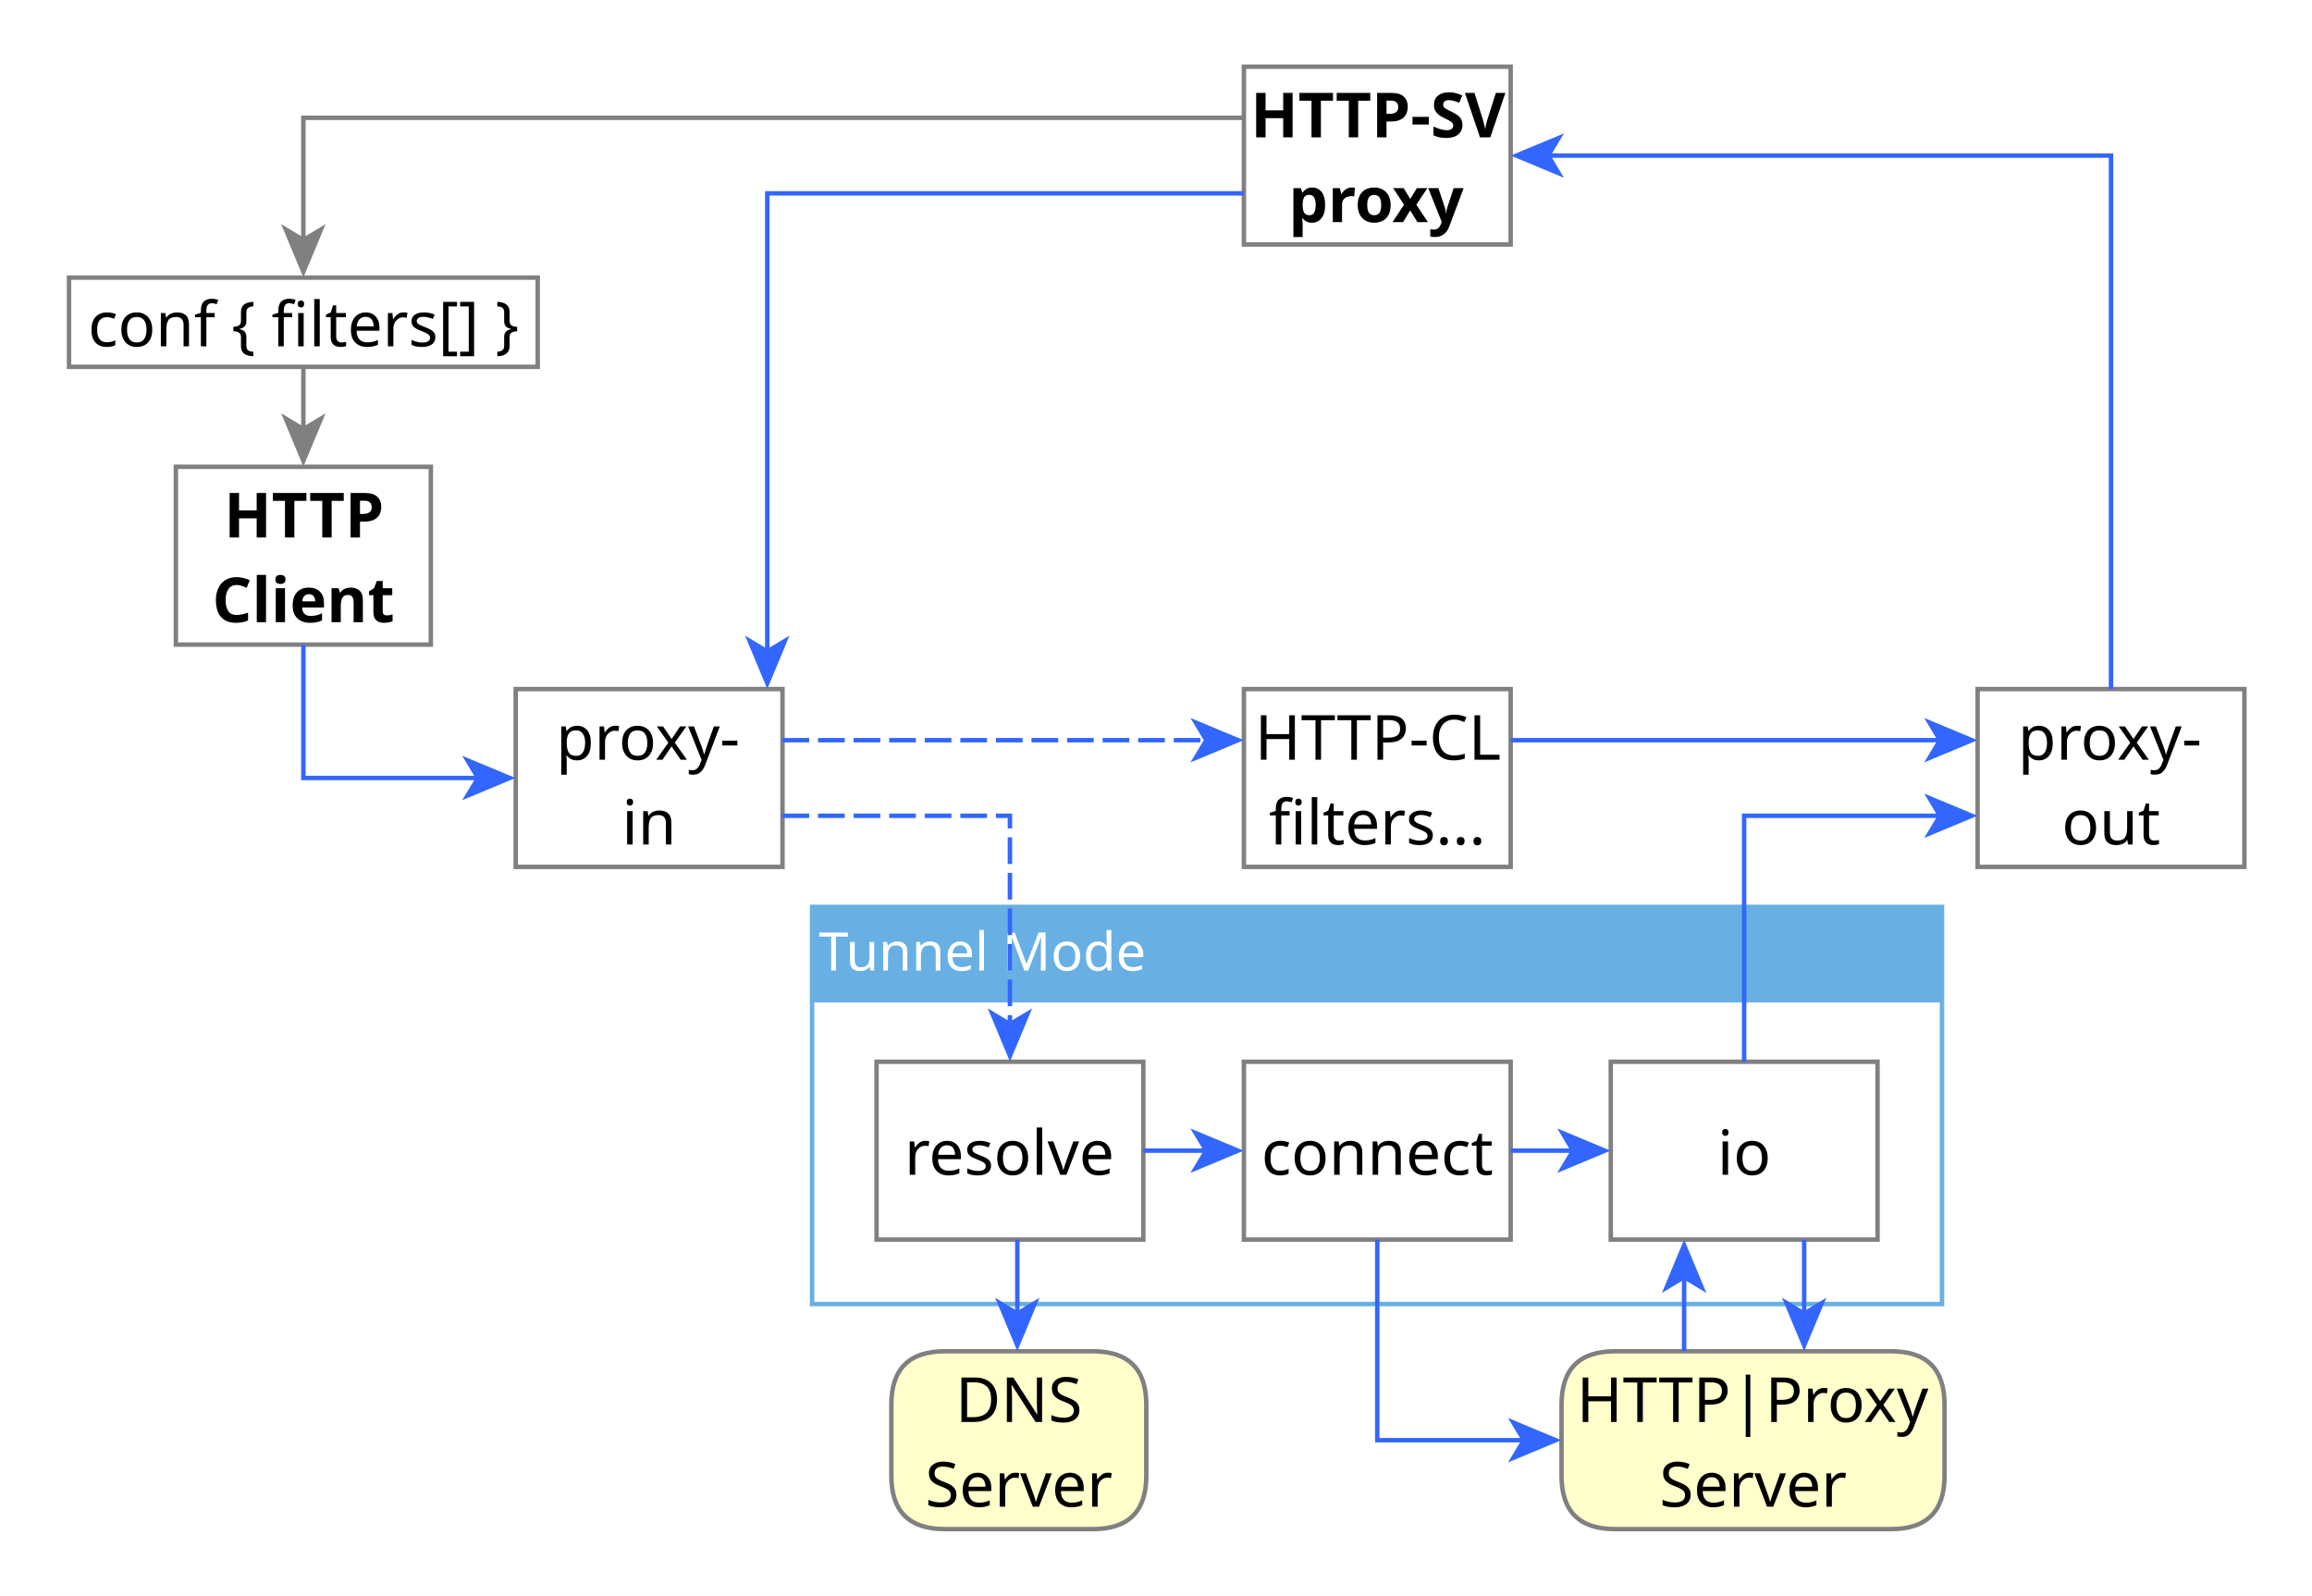
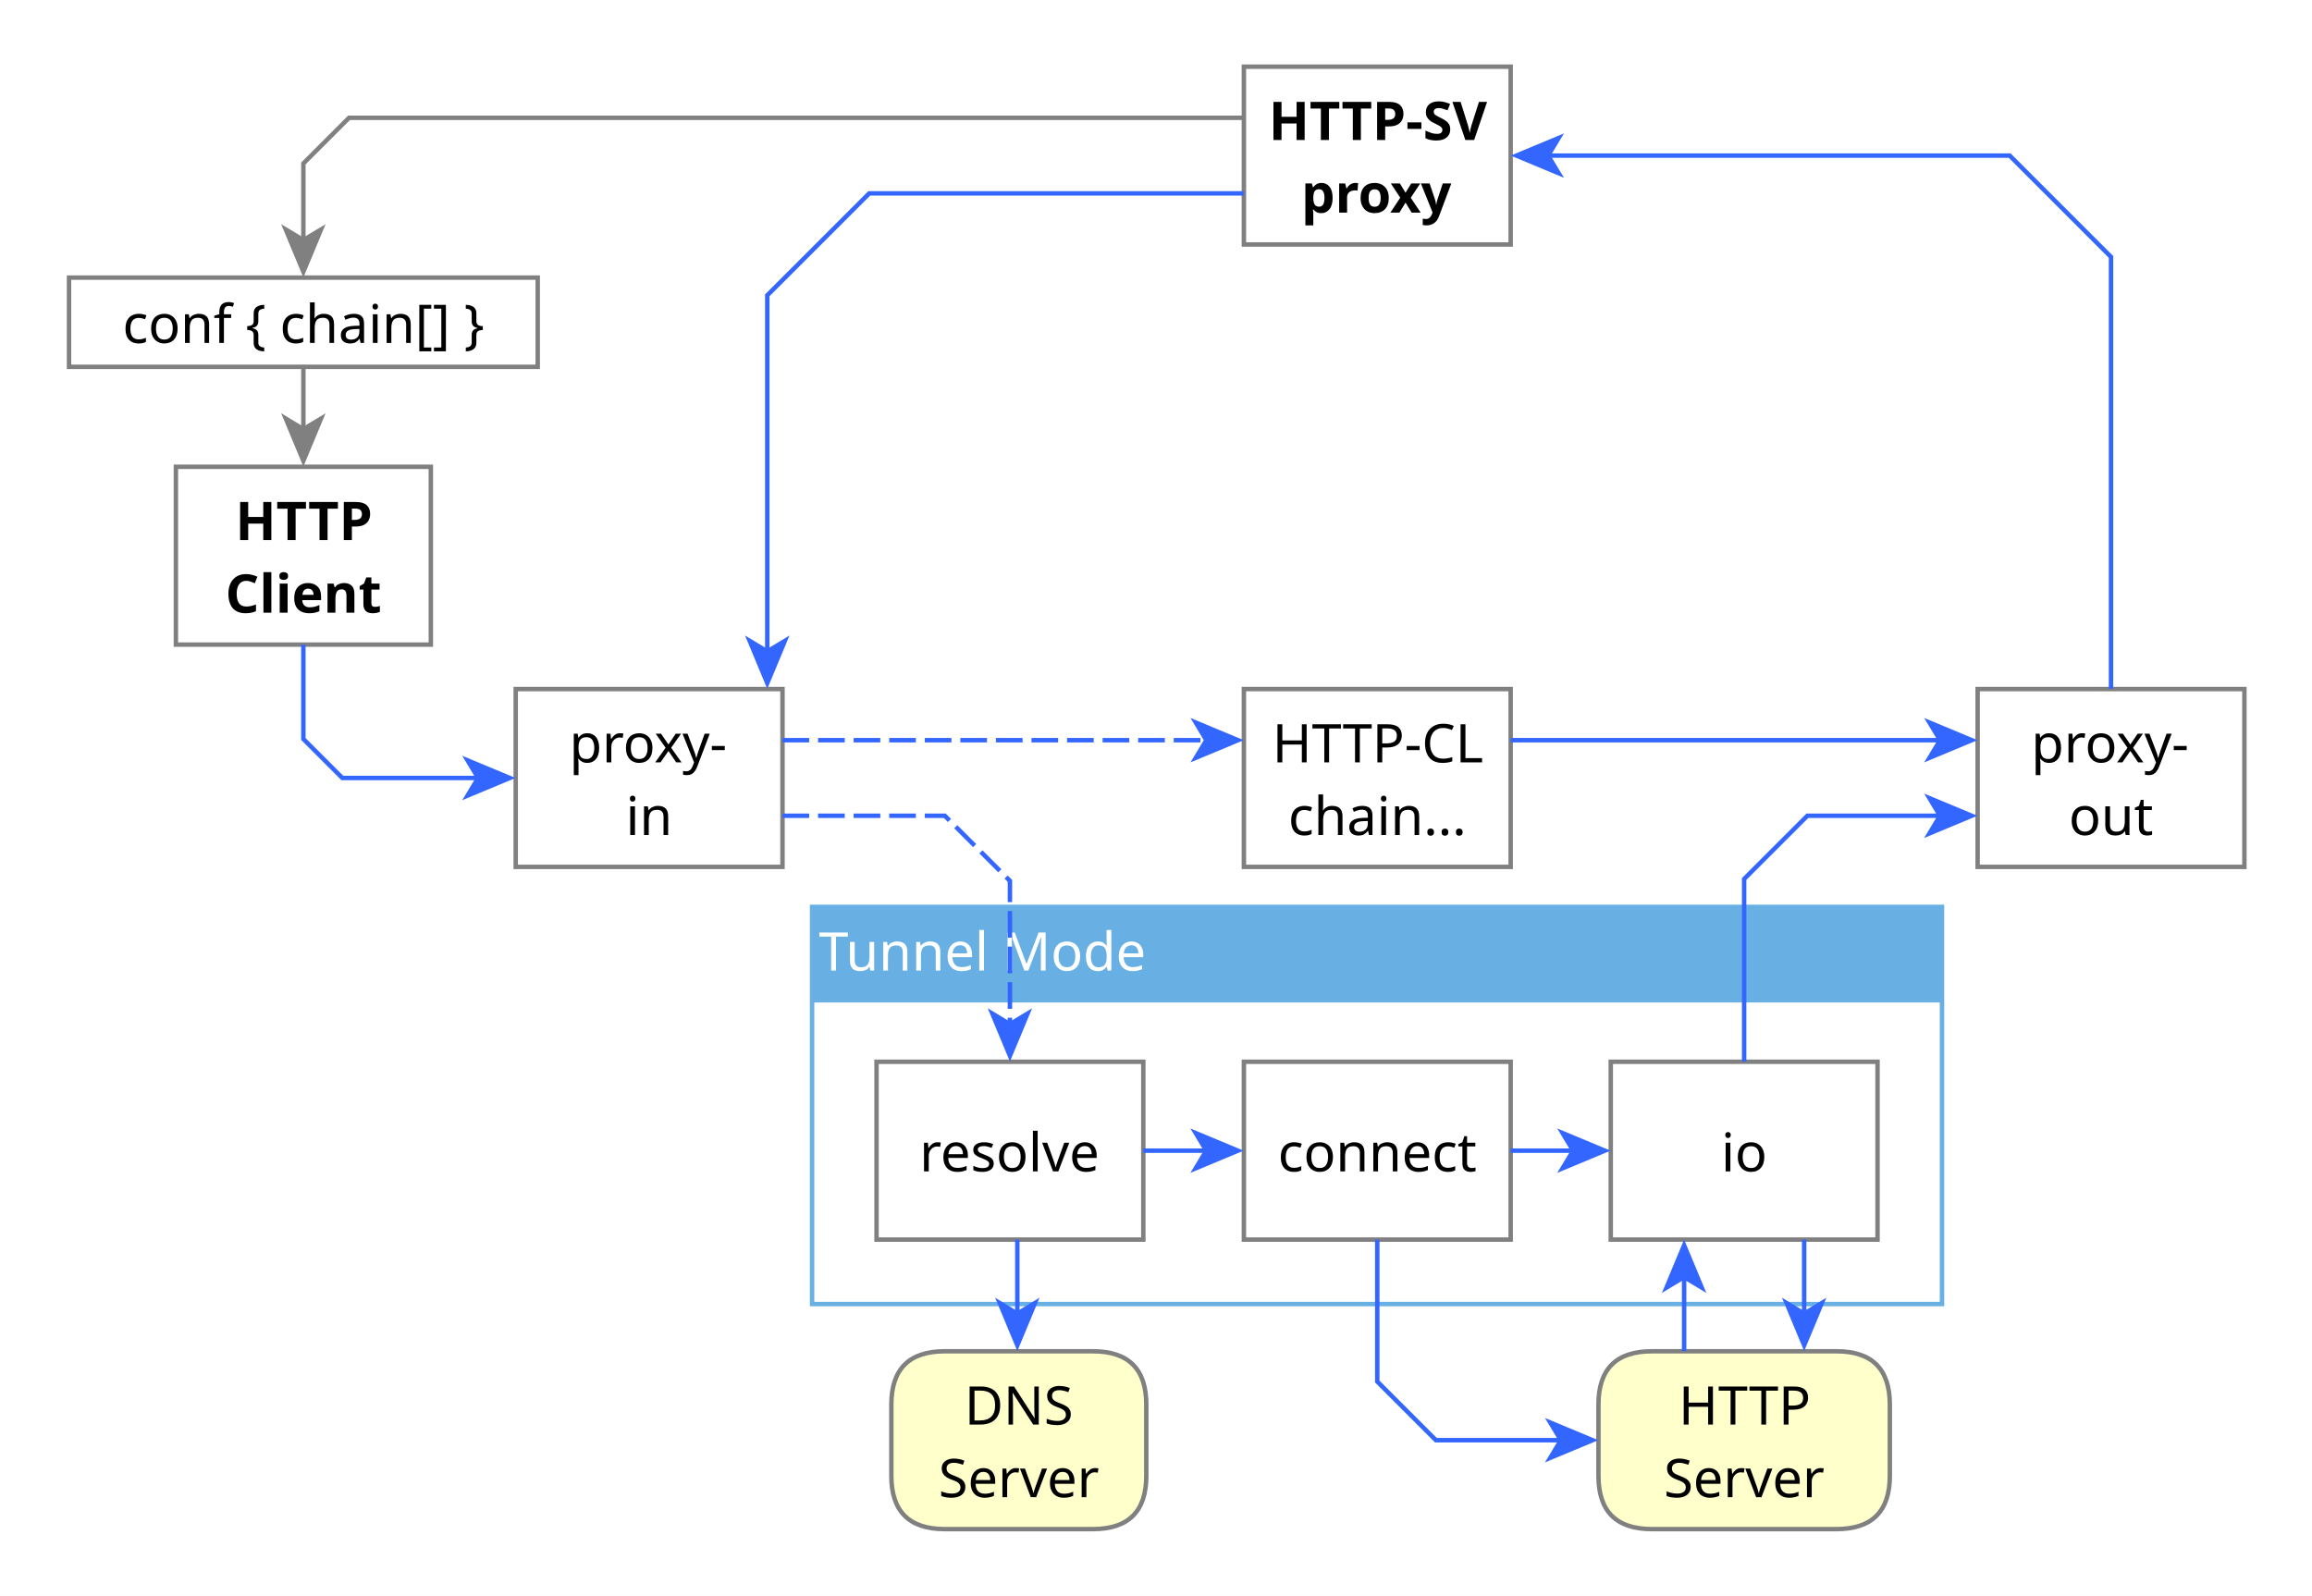
<svg xmlns="http://www.w3.org/2000/svg" fill-opacity="1" color-rendering="auto" color-interpolation="auto" text-rendering="auto" stroke="black" stroke-linecap="square" width="520" stroke-miterlimit="10" shape-rendering="auto" stroke-opacity="1" fill="black" stroke-dasharray="none" font-weight="normal" stroke-width="1" height="359" font-family="'Dialog'" font-style="normal" stroke-linejoin="miter" font-size="12px" stroke-dashoffset="0" image-rendering="auto">
  <defs id="genericDefs" />
  <g>
    <defs id="defs1">
      <clipPath clipPathUnits="userSpaceOnUse" id="clipPath1">
        <path d="M0 0 L520 0 L520 359 L0 359 L0 0 Z" />
      </clipPath>
      <clipPath clipPathUnits="userSpaceOnUse" id="clipPath2">
        <path d="M351 271 L871 271 L871 630 L351 630 L351 271 Z" />
      </clipPath>
    </defs>
    <g fill="white" text-rendering="geometricPrecision" shape-rendering="geometricPrecision" transform="translate(-351,-271)" stroke="white">
      <rect x="351" width="520" height="359" y="271" clip-path="url(#clipPath2)" stroke="none" />
    </g>
    <g fill="white" text-rendering="geometricPrecision" shape-rendering="geometricPrecision" transform="matrix(1,0,0,1,-351,-271)" stroke="white">
      <rect x="630.769" width="60" height="40" y="286" clip-path="url(#clipPath2)" stroke="none" />
    </g>
    <g stroke-linecap="butt" transform="matrix(1,0,0,1,-351,-271)" fill="gray" text-rendering="geometricPrecision" shape-rendering="geometricPrecision" stroke="gray" stroke-miterlimit="1.45">
      <rect fill="none" x="630.769" width="60" height="40" y="286" clip-path="url(#clipPath2)" />
    </g>
-     <g font-size="14px" stroke-linecap="butt" transform="matrix(1,0,0,1,-351,-271)" text-rendering="geometricPrecision" font-family="sans-serif" shape-rendering="geometricPrecision" font-weight="bold" stroke-miterlimit="1.45">
-       <text x="632.266" xml:space="preserve" y="301.9" clip-path="url(#clipPath2)" stroke="none">HTTP-SV</text>
-       <text x="640.809" xml:space="preserve" y="320.958" clip-path="url(#clipPath2)" stroke="none">proxy</text>
+     <g stroke-linecap="butt" transform="matrix(1,0,0,1,-351,-271)" text-rendering="geometricPrecision" font-family="sans-serif" shape-rendering="geometricPrecision" font-weight="bold" stroke-miterlimit="1.45">
+       <text x="636.338" xml:space="preserve" y="302.486" clip-path="url(#clipPath2)" stroke="none">HTTP-SV</text>
+       <text x="643.66" xml:space="preserve" y="318.821" clip-path="url(#clipPath2)" stroke="none">proxy</text>
    </g>
    <g fill="white" text-rendering="geometricPrecision" shape-rendering="geometricPrecision" transform="matrix(1,0,0,1,-351,-271)" stroke="white">
      <rect x="390.56" width="57.344" height="40" y="376" clip-path="url(#clipPath2)" stroke="none" />
    </g>
    <g stroke-linecap="butt" transform="matrix(1,0,0,1,-351,-271)" fill="gray" text-rendering="geometricPrecision" shape-rendering="geometricPrecision" stroke="gray" stroke-miterlimit="1.45">
      <rect fill="none" x="390.56" width="57.344" height="40" y="376" clip-path="url(#clipPath2)" />
    </g>
-     <g font-size="14px" stroke-linecap="butt" transform="matrix(1,0,0,1,-351,-271)" text-rendering="geometricPrecision" font-family="sans-serif" shape-rendering="geometricPrecision" font-weight="bold" stroke-miterlimit="1.45">
-       <text x="401.385" xml:space="preserve" y="391.9" clip-path="url(#clipPath2)" stroke="none">HTTP</text>
-       <text x="398.741" xml:space="preserve" y="410.958" clip-path="url(#clipPath2)" stroke="none">Client</text>
+     <g stroke-linecap="butt" transform="matrix(1,0,0,1,-351,-271)" text-rendering="geometricPrecision" font-family="sans-serif" shape-rendering="geometricPrecision" font-weight="bold" stroke-miterlimit="1.45">
+       <text x="403.935" xml:space="preserve" y="392.486" clip-path="url(#clipPath2)" stroke="none">HTTP</text>
+       <text x="401.668" xml:space="preserve" y="408.821" clip-path="url(#clipPath2)" stroke="none">Client</text>
    </g>
    <g fill="white" text-rendering="geometricPrecision" shape-rendering="geometricPrecision" transform="matrix(1,0,0,1,-351,-271)" stroke="white">
      <rect x="630.769" width="60" height="40" y="426" clip-path="url(#clipPath2)" stroke="none" />
    </g>
    <g stroke-linecap="butt" transform="matrix(1,0,0,1,-351,-271)" fill="gray" text-rendering="geometricPrecision" shape-rendering="geometricPrecision" stroke="gray" stroke-miterlimit="1.45">
      <rect fill="none" x="630.769" width="60" height="40" y="426" clip-path="url(#clipPath2)" />
-     </g>
-     <g font-size="14px" stroke-linecap="butt" transform="matrix(1,0,0,1,-351,-271)" text-rendering="geometricPrecision" font-family="sans-serif" shape-rendering="geometricPrecision" stroke-miterlimit="1.45">
-       <text x="633.232" xml:space="preserve" y="441.9" clip-path="url(#clipPath2)" stroke="none">HTTP-CL</text>
-       <text x="636.415" xml:space="preserve" y="460.958" clip-path="url(#clipPath2)" stroke="none">filters...</text>
+       <text x="637.166" y="442.486" clip-path="url(#clipPath2)" fill="black" font-family="sans-serif" stroke="none" xml:space="preserve">HTTP-CL</text>
+       <text x="640.746" y="458.821" clip-path="url(#clipPath2)" fill="black" font-family="sans-serif" stroke="none" xml:space="preserve">chain...</text>
    </g>
    <g fill="rgb(255,255,204)" text-rendering="geometricPrecision" shape-rendering="geometricPrecision" transform="matrix(1,0,0,1,-351,-271)" stroke="rgb(255,255,204)">
-       <path d="M702.21 586.96 Q702.21 574.96 714.21 574.96 L776.354 574.96 Q788.354 574.96 788.354 586.96 L788.354 602.96 Q788.354 614.96 776.354 614.96 L714.21 614.96 Q702.21 614.96 702.21 602.96 Z" stroke="none" clip-path="url(#clipPath2)" />
+       <path d="M710.514 586.96 Q710.514 574.96 722.514 574.96 L764.05 574.96 Q776.05 574.96 776.05 586.96 L776.05 602.96 Q776.05 614.96 764.05 614.96 L722.514 614.96 Q710.514 614.96 710.514 602.96 Z" stroke="none" clip-path="url(#clipPath2)" />
    </g>
    <g stroke-linecap="butt" transform="matrix(1,0,0,1,-351,-271)" fill="gray" text-rendering="geometricPrecision" shape-rendering="geometricPrecision" stroke="gray" stroke-miterlimit="1.45">
-       <path fill="none" d="M702.21 586.96 Q702.21 574.96 714.21 574.96 L776.354 574.96 Q788.354 574.96 788.354 586.96 L788.354 602.96 Q788.354 614.96 776.354 614.96 L714.21 614.96 Q702.21 614.96 702.21 602.96 Z" clip-path="url(#clipPath2)" />
-     </g>
-     <g font-size="14px" stroke-linecap="butt" transform="matrix(1,0,0,1,-351,-271)" text-rendering="geometricPrecision" font-family="sans-serif" shape-rendering="geometricPrecision" stroke-miterlimit="1.45">
-       <text x="705.607" xml:space="preserve" y="590.86" clip-path="url(#clipPath2)" stroke="none">HTTP|Proxy</text>
-       <text x="724.217" xml:space="preserve" y="609.918" clip-path="url(#clipPath2)" stroke="none">Server</text>
+       <path fill="none" d="M710.514 586.96 Q710.514 574.96 722.514 574.96 L764.05 574.96 Q776.05 574.96 776.05 586.96 L776.05 602.96 Q776.05 614.96 764.05 614.96 L722.514 614.96 Q710.514 614.96 710.514 602.96 Z" clip-path="url(#clipPath2)" />
+       <text x="728.542" y="591.446" clip-path="url(#clipPath2)" fill="black" font-family="sans-serif" stroke="none" xml:space="preserve">HTTP</text>
+       <text x="725.226" y="607.781" clip-path="url(#clipPath2)" fill="black" font-family="sans-serif" stroke="none" xml:space="preserve">Server</text>
    </g>
    <g fill="rgb(255,255,204)" text-rendering="geometricPrecision" shape-rendering="geometricPrecision" transform="matrix(1,0,0,1,-351,-271)" stroke="rgb(255,255,204)">
      <path d="M551.475 586.96 Q551.475 574.96 563.475 574.96 L596.819 574.96 Q608.819 574.96 608.819 586.96 L608.819 602.96 Q608.819 614.96 596.819 614.96 L563.475 614.96 Q551.475 614.96 551.475 602.96 Z" stroke="none" clip-path="url(#clipPath2)" />
    </g>
    <g stroke-linecap="butt" transform="matrix(1,0,0,1,-351,-271)" fill="gray" text-rendering="geometricPrecision" shape-rendering="geometricPrecision" stroke="gray" stroke-miterlimit="1.45">
      <path fill="none" d="M551.475 586.96 Q551.475 574.96 563.475 574.96 L596.819 574.96 Q608.819 574.96 608.819 586.96 L608.819 602.96 Q608.819 614.96 596.819 614.96 L563.475 614.96 Q551.475 614.96 551.475 602.96 Z" clip-path="url(#clipPath2)" />
-     </g>
-     <g font-size="14px" stroke-linecap="butt" transform="matrix(1,0,0,1,-351,-271)" text-rendering="geometricPrecision" font-family="sans-serif" shape-rendering="geometricPrecision" stroke-miterlimit="1.45">
-       <text x="565.882" xml:space="preserve" y="590.86" clip-path="url(#clipPath2)" stroke="none">DNS</text>
-       <text x="559.082" xml:space="preserve" y="609.918" clip-path="url(#clipPath2)" stroke="none">Server</text>
+       <text x="567.92" y="591.446" clip-path="url(#clipPath2)" fill="black" font-family="sans-serif" stroke="none" xml:space="preserve">DNS</text>
+       <text x="562.091" y="607.781" clip-path="url(#clipPath2)" fill="black" font-family="sans-serif" stroke="none" xml:space="preserve">Server</text>
    </g>
    <g fill="white" text-rendering="geometricPrecision" shape-rendering="geometricPrecision" transform="matrix(1,0,0,1,-351,-271)" stroke="white">
      <rect x="366.525" width="105.416" height="20.067" y="333.448" clip-path="url(#clipPath2)" stroke="none" />
    </g>
    <g stroke-linecap="butt" transform="matrix(1,0,0,1,-351,-271)" fill="gray" text-rendering="geometricPrecision" shape-rendering="geometricPrecision" stroke="gray" stroke-miterlimit="1.45">
      <rect fill="none" x="366.525" width="105.416" height="20.067" y="333.448" clip-path="url(#clipPath2)" />
-     </g>
-     <g font-size="14px" stroke-linecap="butt" transform="matrix(1,0,0,1,-351,-271)" text-rendering="geometricPrecision" font-family="sans-serif" shape-rendering="geometricPrecision" stroke-miterlimit="1.45">
-       <text x="370.805" xml:space="preserve" y="348.91" clip-path="url(#clipPath2)" stroke="none">conf { filters[] }</text>
+       <text x="378.575" y="348.135" clip-path="url(#clipPath2)" fill="black" font-family="sans-serif" stroke="none" xml:space="preserve">conf { chain[] }</text>
    </g>
    <g fill="white" text-rendering="geometricPrecision" shape-rendering="geometricPrecision" transform="matrix(1,0,0,1,-351,-271)" stroke="white">
      <rect x="795.795" width="60" height="40" y="426" clip-path="url(#clipPath2)" stroke="none" />
    </g>
    <g stroke-linecap="butt" transform="matrix(1,0,0,1,-351,-271)" fill="gray" text-rendering="geometricPrecision" shape-rendering="geometricPrecision" stroke="gray" stroke-miterlimit="1.45">
      <rect fill="none" x="795.795" width="60" height="40" y="426" clip-path="url(#clipPath2)" />
-     </g>
-     <g font-size="14px" stroke-linecap="butt" transform="matrix(1,0,0,1,-351,-271)" text-rendering="geometricPrecision" font-family="sans-serif" shape-rendering="geometricPrecision" stroke-miterlimit="1.45">
-       <text x="804.849" xml:space="preserve" y="441.9" clip-path="url(#clipPath2)" stroke="none">proxy-</text>
-       <text x="814.714" xml:space="preserve" y="460.958" clip-path="url(#clipPath2)" stroke="none">out</text>
+       <text x="807.841" y="442.486" clip-path="url(#clipPath2)" fill="black" font-family="sans-serif" stroke="none" xml:space="preserve">proxy-</text>
+       <text x="816.297" y="458.821" clip-path="url(#clipPath2)" fill="black" font-family="sans-serif" stroke="none" xml:space="preserve">out</text>
    </g>
    <g fill="white" text-rendering="geometricPrecision" shape-rendering="geometricPrecision" transform="matrix(1,0,0,1,-351,-271)" stroke="white">
      <rect x="466.992" width="60" height="40" y="426" clip-path="url(#clipPath2)" stroke="none" />
    </g>
    <g stroke-linecap="butt" transform="matrix(1,0,0,1,-351,-271)" fill="gray" text-rendering="geometricPrecision" shape-rendering="geometricPrecision" stroke="gray" stroke-miterlimit="1.45">
      <rect fill="none" x="466.992" width="60" height="40" y="426" clip-path="url(#clipPath2)" />
-     </g>
-     <g font-size="14px" stroke-linecap="butt" transform="matrix(1,0,0,1,-351,-271)" text-rendering="geometricPrecision" font-family="sans-serif" shape-rendering="geometricPrecision" stroke-miterlimit="1.45">
-       <text x="476.045" xml:space="preserve" y="441.9" clip-path="url(#clipPath2)" stroke="none">proxy-</text>
-       <text x="490.863" xml:space="preserve" y="460.958" clip-path="url(#clipPath2)" stroke="none">in</text>
+       <text x="479.038" y="442.486" clip-path="url(#clipPath2)" fill="black" font-family="sans-serif" stroke="none" xml:space="preserve">proxy-</text>
+       <text x="491.738" y="458.821" clip-path="url(#clipPath2)" fill="black" font-family="sans-serif" stroke="none" xml:space="preserve">in</text>
    </g>
    <g stroke-linecap="butt" transform="matrix(1,0,0,1,-351,-271)" fill="gray" text-rendering="geometricPrecision" shape-rendering="geometricPrecision" stroke="gray" stroke-miterlimit="1.45">
-       <path fill="none" d="M630.743 297.5 L419.233 297.5 L419.233 325.413" clip-path="url(#clipPath2)" />
+       <path fill="none" d="M630.72 297.5 L429.5 297.5 L419.233 307.767 L419.233 325.423" clip-path="url(#clipPath2)" />
    </g>
    <g stroke-linecap="butt" transform="matrix(1,0,0,1,-351,-271)" fill="gray" text-rendering="geometricPrecision" shape-rendering="geometricPrecision" stroke="gray" stroke-miterlimit="1.45">
-       <path d="M419.233 333.413 L424.233 321.413 L419.233 324.413 L414.233 321.413 Z" stroke="none" clip-path="url(#clipPath2)" />
+       <path d="M419.233 333.423 L424.233 321.423 L419.233 324.423 L414.233 321.423 Z" stroke="none" clip-path="url(#clipPath2)" />
      <path fill="none" d="M419.233 353.515 L419.233 367.956" clip-path="url(#clipPath2)" />
      <path d="M419.233 375.956 L424.233 363.956 L419.233 366.956 L414.233 363.956 Z" clip-path="url(#clipPath2)" stroke="none" />
      <path fill="none" d="M690.769 437.5 L787.77 437.5" clip-path="url(#clipPath2)" stroke="rgb(51,102,255)" />
      <path fill="rgb(51,102,255)" d="M795.77 437.5 L783.77 432.5 L786.77 437.5 L783.77 442.5 Z" clip-path="url(#clipPath2)" stroke="none" />
-       <path fill="none" d="M825.795 425.971 L825.795 306 L698.769 306" clip-path="url(#clipPath2)" stroke="rgb(51,102,255)" />
+       <path fill="none" d="M825.795 425.952 L825.795 328.796 L803 306 L698.769 306" clip-path="url(#clipPath2)" stroke="rgb(51,102,255)" />
      <path fill="rgb(51,102,255)" d="M690.769 306 L702.769 311 L699.769 306 L702.769 301 Z" clip-path="url(#clipPath2)" stroke="none" />
-       <path fill="none" d="M419.233 416 L419.233 446 L458.945 446" clip-path="url(#clipPath2)" stroke="rgb(51,102,255)" />
-       <path fill="rgb(51,102,255)" d="M466.945 446 L454.945 441 L457.945 446 L454.945 451 Z" clip-path="url(#clipPath2)" stroke="none" />
-       <path fill="none" d="M630.743 314.5 L523.569 314.5 L523.569 417.973" clip-path="url(#clipPath2)" stroke="rgb(51,102,255)" />
-       <path fill="rgb(51,102,255)" d="M523.569 425.973 L528.569 413.973 L523.569 416.973 L518.569 413.973 Z" clip-path="url(#clipPath2)" stroke="none" />
+       <path fill="none" d="M419.233 416 L419.233 437.233 L428 446 L458.954 446" clip-path="url(#clipPath2)" stroke="rgb(51,102,255)" />
+       <path fill="rgb(51,102,255)" d="M466.954 446 L454.954 441 L457.954 446 L454.954 451 Z" clip-path="url(#clipPath2)" stroke="none" />
+       <path fill="none" d="M630.728 314.5 L546.5 314.5 L523.569 337.431 L523.569 417.957" clip-path="url(#clipPath2)" stroke="rgb(51,102,255)" />
+       <path fill="rgb(51,102,255)" d="M523.569 425.957 L528.569 413.957 L523.569 416.957 L518.569 413.957 Z" clip-path="url(#clipPath2)" stroke="none" />
      <path fill="none" stroke-dasharray="6,2" d="M526.992 437.5 L622.744 437.5" clip-path="url(#clipPath2)" stroke="rgb(51,102,255)" />
      <path fill="rgb(51,102,255)" stroke-dasharray="6,2" d="M630.744 437.5 L618.744 432.5 L621.744 437.5 L618.744 442.5 Z" clip-path="url(#clipPath2)" stroke="none" />
    </g>
    <g fill="rgb(104,176,227)" text-rendering="geometricPrecision" shape-rendering="geometricPrecision" transform="matrix(1,0,0,1,-351,-271)" stroke="rgb(104,176,227)">
      <path d="M533.147 474.5 L533.147 564.835 L788.282 564.835 L788.282 474.5 ZM534.147 496.5 L534.147 563.835 L787.282 563.835 L787.282 496.5 Z" fill-rule="evenodd" clip-path="url(#clipPath2)" stroke="none" />
    </g>
    <g stroke-linecap="butt" transform="matrix(1,0,0,1,-351,-271)" fill="white" text-rendering="geometricPrecision" font-family="sans-serif" shape-rendering="geometricPrecision" stroke="white" stroke-miterlimit="1.45">
      <text x="535.147" xml:space="preserve" y="489.321" clip-path="url(#clipPath2)" stroke="none">Tunnel Mode</text>
    </g>
    <g fill="white" text-rendering="geometricPrecision" shape-rendering="geometricPrecision" transform="matrix(1,0,0,1,-351,-271)" stroke="white">
      <rect x="548.147" width="60" height="40" y="509.835" clip-path="url(#clipPath2)" stroke="none" />
    </g>
    <g stroke-linecap="butt" transform="matrix(1,0,0,1,-351,-271)" fill="gray" text-rendering="geometricPrecision" shape-rendering="geometricPrecision" stroke="gray" stroke-miterlimit="1.45">
      <rect fill="none" x="548.147" width="60" height="40" y="509.835" clip-path="url(#clipPath2)" />
-     </g>
-     <g font-size="14px" stroke-linecap="butt" transform="matrix(1,0,0,1,-351,-271)" text-rendering="geometricPrecision" font-family="sans-serif" shape-rendering="geometricPrecision" stroke-miterlimit="1.45">
-       <text x="554.423" xml:space="preserve" y="535.264" clip-path="url(#clipPath2)" stroke="none">resolve</text>
+       <text x="557.812" y="534.489" clip-path="url(#clipPath2)" fill="black" font-family="sans-serif" stroke="none" xml:space="preserve">resolve</text>
    </g>
    <g fill="white" text-rendering="geometricPrecision" shape-rendering="geometricPrecision" transform="matrix(1,0,0,1,-351,-271)" stroke="white">
      <rect x="630.769" width="60" height="40" y="509.835" clip-path="url(#clipPath2)" stroke="none" />
    </g>
    <g stroke-linecap="butt" transform="matrix(1,0,0,1,-351,-271)" fill="gray" text-rendering="geometricPrecision" shape-rendering="geometricPrecision" stroke="gray" stroke-miterlimit="1.45">
      <rect fill="none" x="630.769" width="60" height="40" y="509.835" clip-path="url(#clipPath2)" />
-     </g>
-     <g font-size="14px" stroke-linecap="butt" transform="matrix(1,0,0,1,-351,-271)" text-rendering="geometricPrecision" font-family="sans-serif" shape-rendering="geometricPrecision" stroke-miterlimit="1.45">
-       <text x="634.701" xml:space="preserve" y="535.264" clip-path="url(#clipPath2)" stroke="none">connect</text>
+       <text x="638.425" y="534.489" clip-path="url(#clipPath2)" fill="black" font-family="sans-serif" stroke="none" xml:space="preserve">connect</text>
    </g>
    <g fill="white" text-rendering="geometricPrecision" shape-rendering="geometricPrecision" transform="matrix(1,0,0,1,-351,-271)" stroke="white">
      <rect x="713.282" width="60" height="40" y="509.835" clip-path="url(#clipPath2)" stroke="none" />
    </g>
    <g stroke-linecap="butt" transform="matrix(1,0,0,1,-351,-271)" fill="gray" text-rendering="geometricPrecision" shape-rendering="geometricPrecision" stroke="gray" stroke-miterlimit="1.45">
      <rect fill="none" x="713.282" width="60" height="40" y="509.835" clip-path="url(#clipPath2)" />
-     </g>
-     <g font-size="14px" stroke-linecap="butt" transform="matrix(1,0,0,1,-351,-271)" text-rendering="geometricPrecision" font-family="sans-serif" shape-rendering="geometricPrecision" stroke-miterlimit="1.45">
-       <text x="737.244" xml:space="preserve" y="535.264" clip-path="url(#clipPath2)" stroke="none">io</text>
+       <text x="738.107" y="534.489" clip-path="url(#clipPath2)" fill="black" font-family="sans-serif" stroke="none" xml:space="preserve">io</text>
    </g>
    <g stroke-linecap="butt" transform="matrix(1,0,0,1,-351,-271)" fill="rgb(51,102,255)" text-rendering="geometricPrecision" shape-rendering="geometricPrecision" stroke-dasharray="6,2" stroke="rgb(51,102,255)" stroke-miterlimit="1.45">
-       <path fill="none" d="M526.992 454.5 L578.147 454.5 L578.147 501.808" clip-path="url(#clipPath2)" />
-       <path d="M578.147 509.808 L583.147 497.808 L578.147 500.808 L573.147 497.808 Z" clip-path="url(#clipPath2)" stroke="none" />
+       <path fill="none" d="M526.992 454.5 L563.5 454.5 L578.147 469.147 L578.147 501.795" clip-path="url(#clipPath2)" />
+       <path d="M578.147 509.795 L583.147 497.795 L578.147 500.795 L573.147 497.795 Z" clip-path="url(#clipPath2)" stroke="none" />
      <path fill="none" stroke-dasharray="none" d="M579.811 549.835 L579.811 566.911" clip-path="url(#clipPath2)" />
      <path stroke-dasharray="none" d="M579.811 574.911 L584.811 562.911 L579.811 565.911 L574.811 562.911 Z" clip-path="url(#clipPath2)" stroke="none" />
      <path fill="none" stroke-dasharray="none" d="M608.147 529.835 L622.725 529.835" clip-path="url(#clipPath2)" />
      <path stroke-dasharray="none" d="M630.725 529.835 L618.725 524.835 L621.725 529.835 L618.725 534.835 Z" clip-path="url(#clipPath2)" stroke="none" />
-       <path fill="none" stroke-dasharray="none" d="M660.769 549.835 L660.769 594.96 L694.17 594.96" clip-path="url(#clipPath2)" />
-       <path stroke-dasharray="none" d="M702.17 594.96 L690.17 589.96 L693.17 594.96 L690.17 599.96 Z" clip-path="url(#clipPath2)" stroke="none" />
+       <path fill="none" stroke-dasharray="none" d="M660.769 549.835 L660.769 581.769 L673.96 594.96 L702.478 594.96" clip-path="url(#clipPath2)" />
+       <path stroke-dasharray="none" d="M710.478 594.96 L698.478 589.96 L701.478 594.96 L698.478 599.96 Z" clip-path="url(#clipPath2)" stroke="none" />
      <path fill="none" stroke-dasharray="none" d="M690.769 529.835 L705.238 529.835" clip-path="url(#clipPath2)" />
      <path stroke-dasharray="none" d="M713.238 529.835 L701.238 524.835 L704.238 529.835 L701.238 534.835 Z" clip-path="url(#clipPath2)" stroke="none" />
      <path fill="none" stroke-dasharray="none" d="M729.782 574.911 L729.782 557.835" clip-path="url(#clipPath2)" />
      <path stroke-dasharray="none" d="M729.782 549.835 L724.782 561.835 L729.782 558.835 L734.782 561.835 Z" clip-path="url(#clipPath2)" stroke="none" />
-       <path fill="none" stroke-dasharray="none" d="M743.282 509.808 L743.282 454.5 L787.77 454.5" clip-path="url(#clipPath2)" />
-       <path stroke-dasharray="none" d="M795.77 454.5 L783.77 449.5 L786.77 454.5 L783.77 459.5 Z" clip-path="url(#clipPath2)" stroke="none" />
+       <path fill="none" stroke-dasharray="none" d="M743.282 509.795 L743.282 468.718 L757.5 454.5 L787.758 454.5" clip-path="url(#clipPath2)" />
+       <path stroke-dasharray="none" d="M795.758 454.5 L783.758 449.5 L786.758 454.5 L783.758 459.5 Z" clip-path="url(#clipPath2)" stroke="none" />
      <path fill="none" stroke-dasharray="none" d="M756.782 549.835 L756.782 566.911" clip-path="url(#clipPath2)" />
      <path stroke-dasharray="none" d="M756.782 574.911 L761.782 562.911 L756.782 565.911 L751.782 562.911 Z" clip-path="url(#clipPath2)" stroke="none" />
    </g>
  </g>
</svg>
